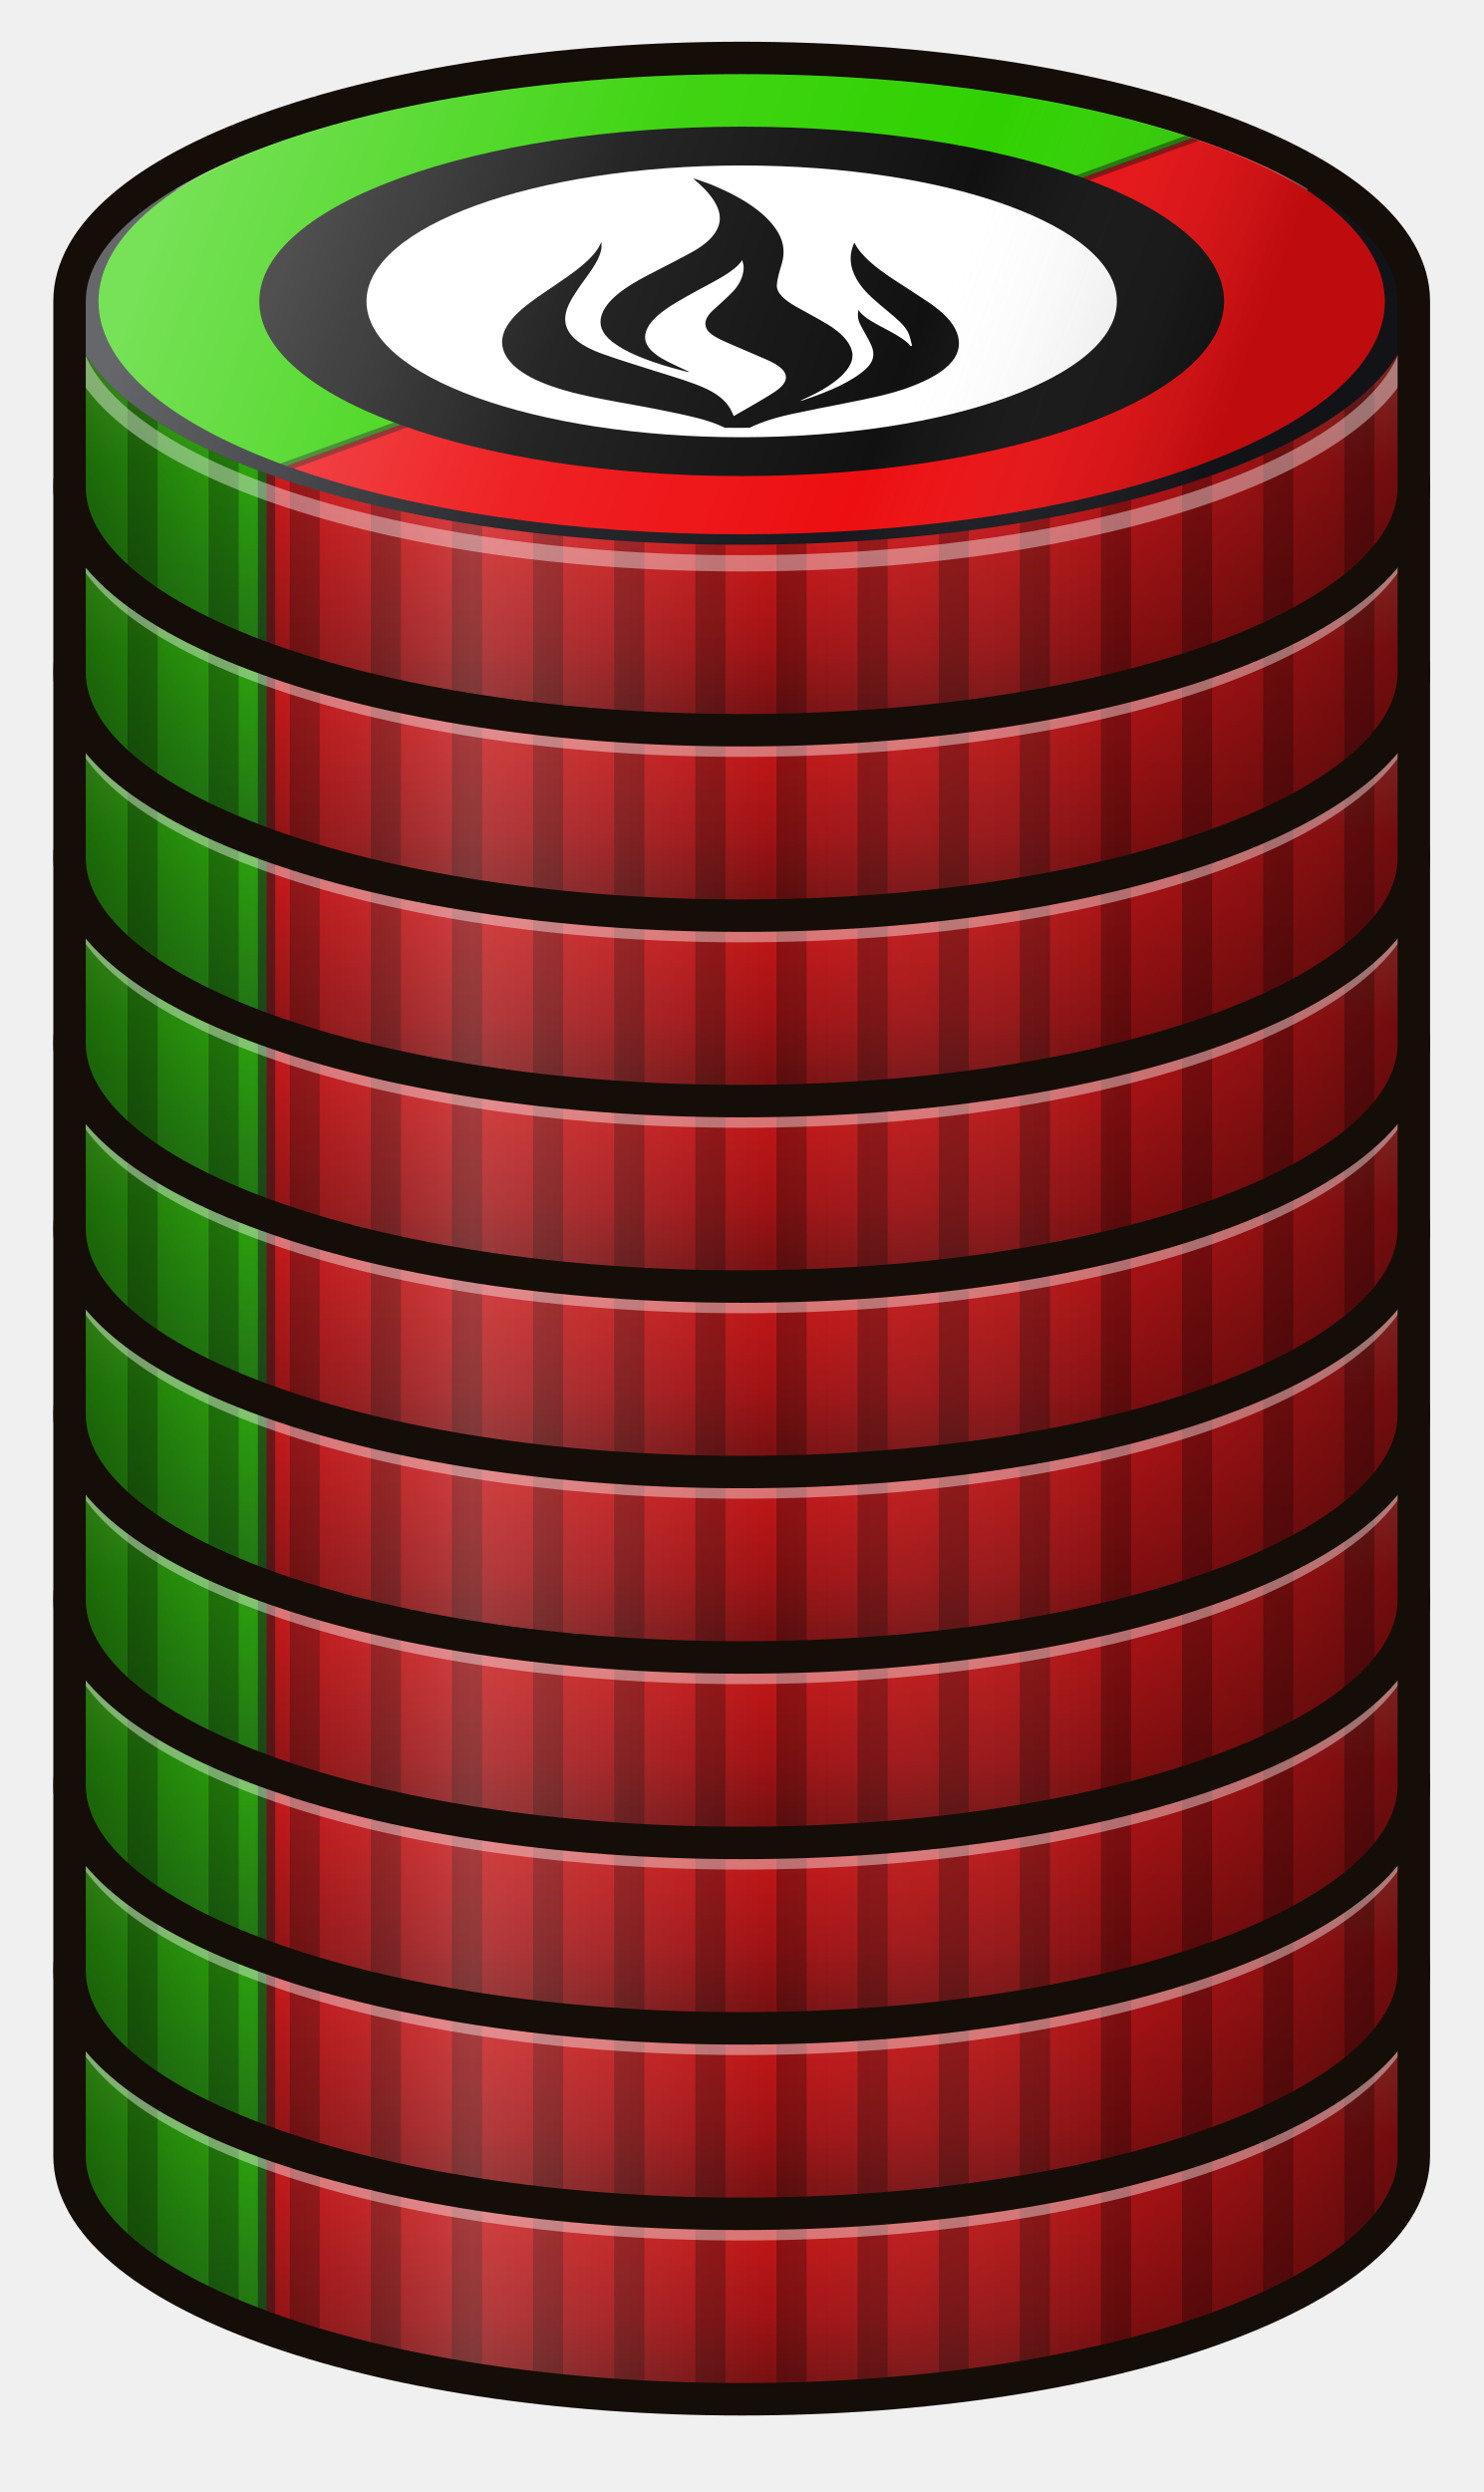
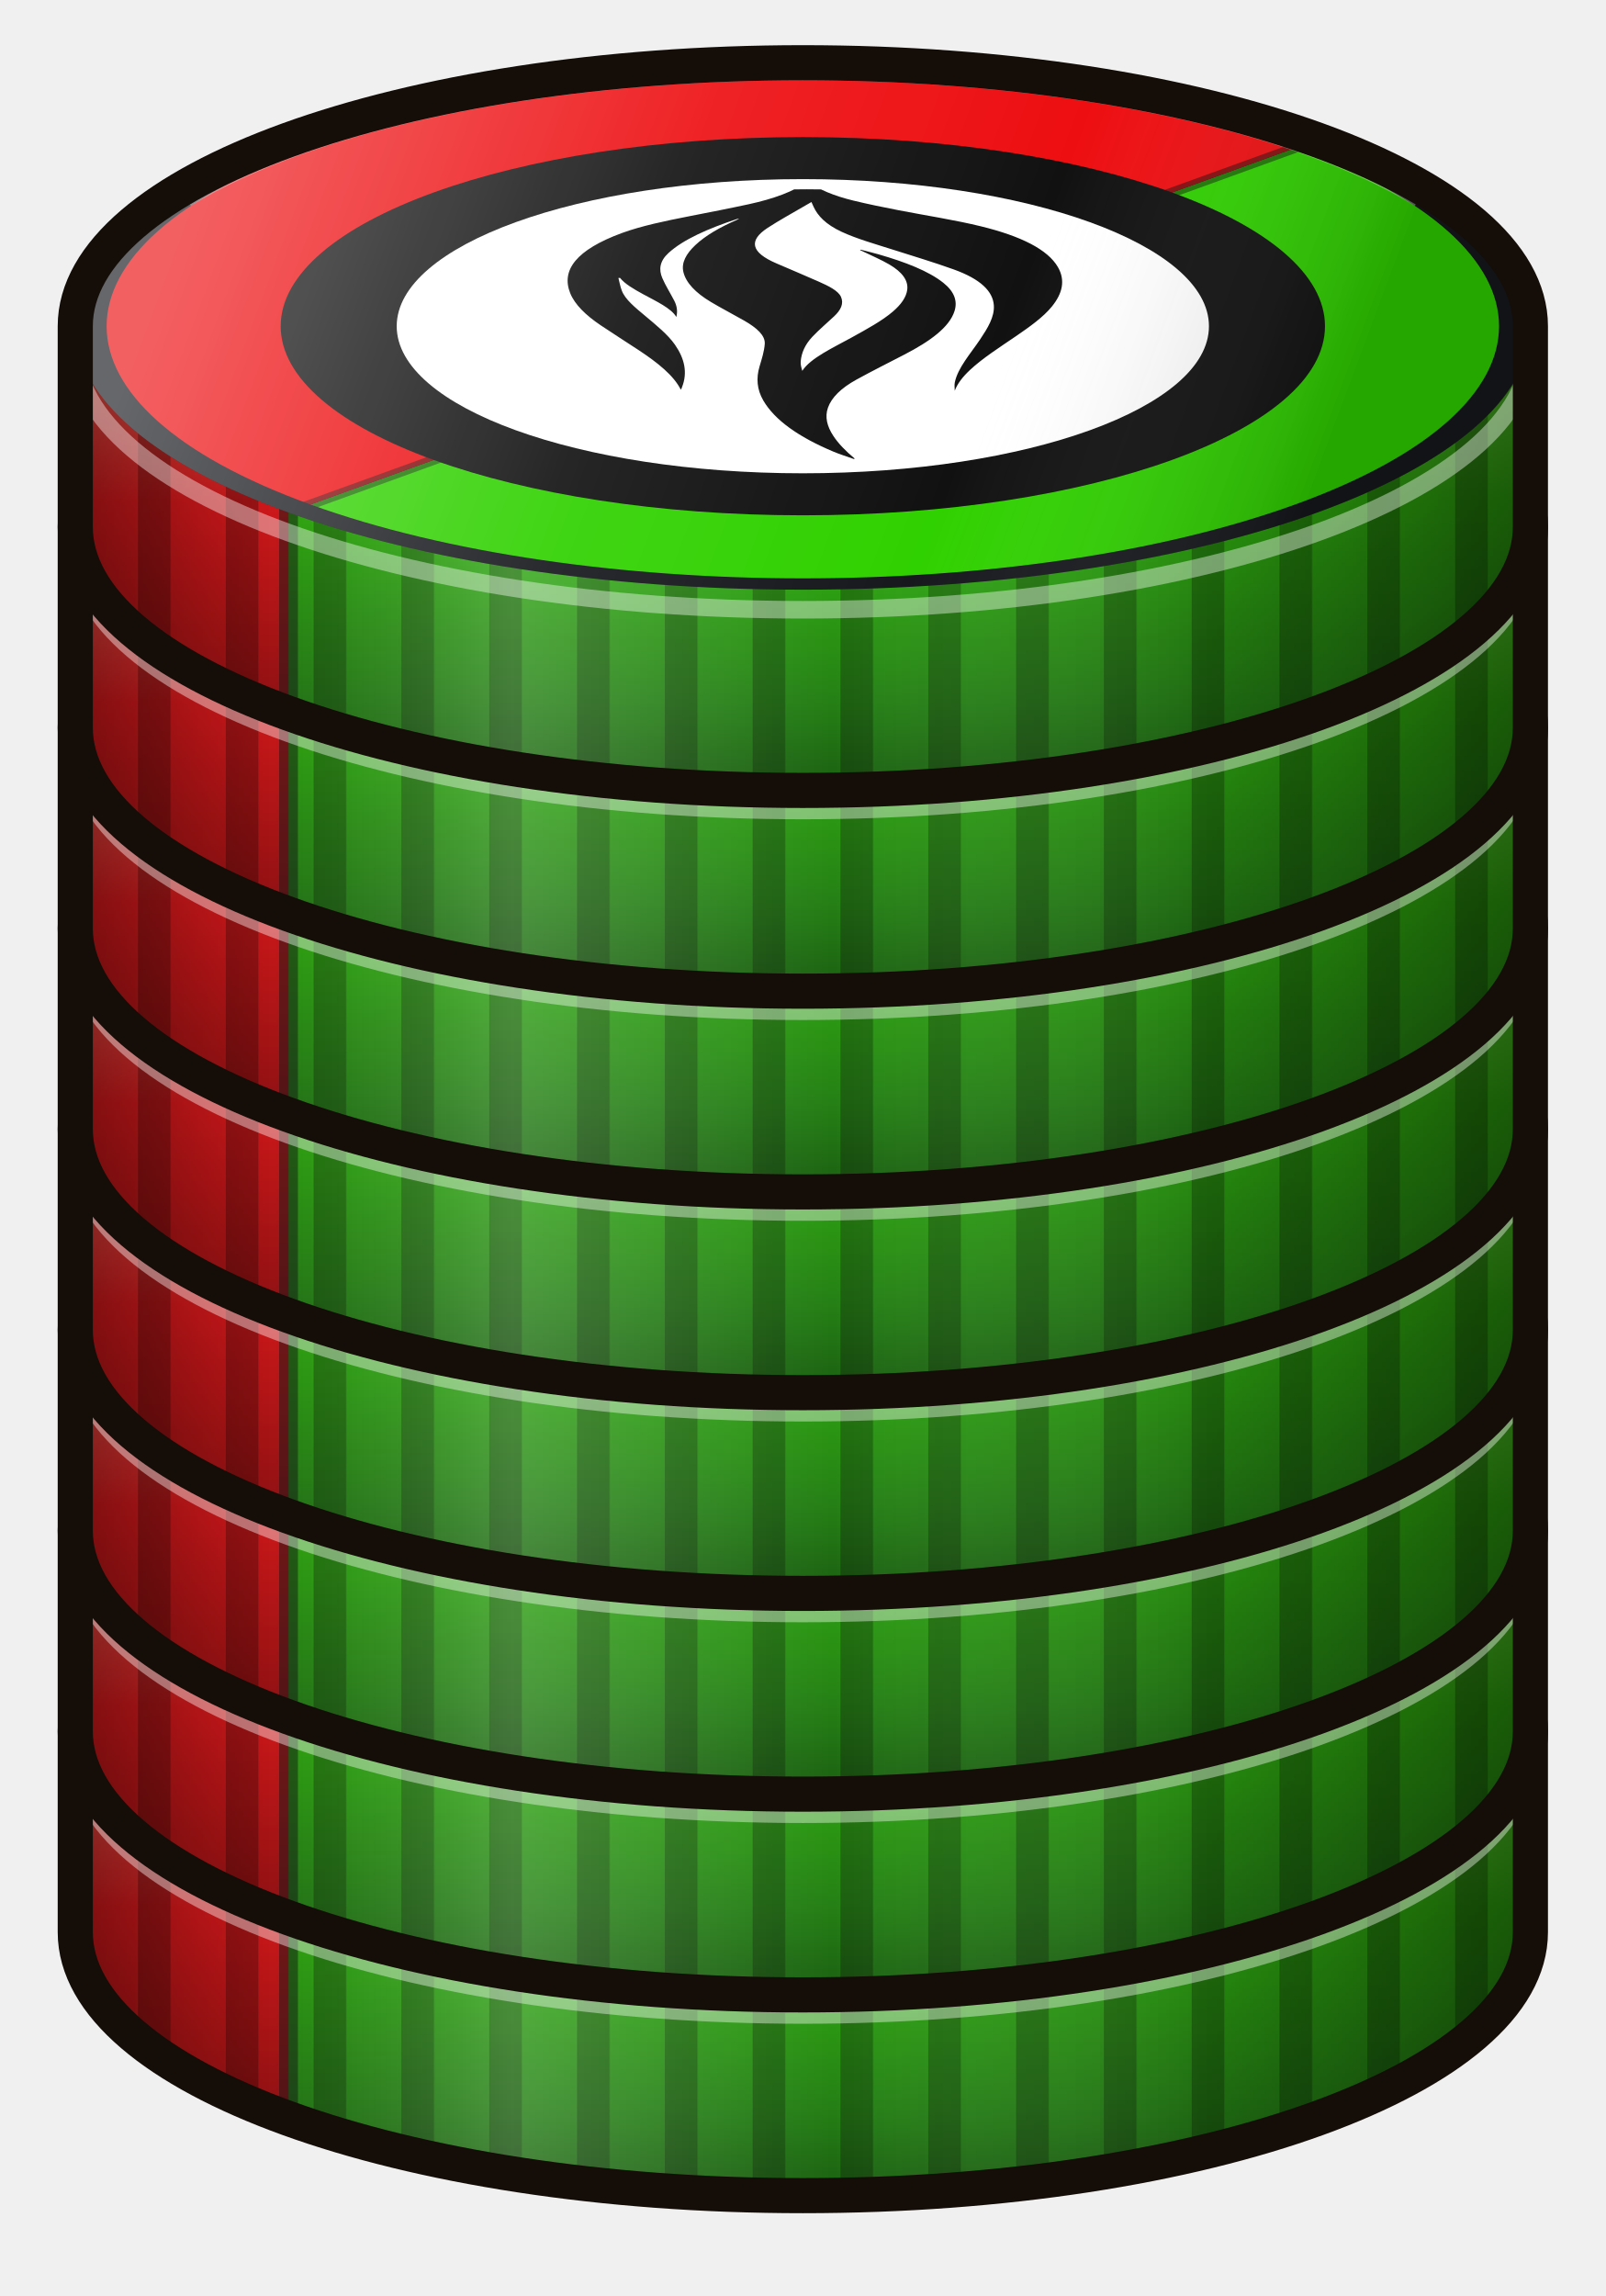
- <svg xmlns="http://www.w3.org/2000/svg" xmlns:xlink="http://www.w3.org/1999/xlink" viewBox="0 0 128 215" width="128" height="215">
+ <svg xmlns="http://www.w3.org/2000/svg" xmlns:xlink="http://www.w3.org/1999/xlink" viewBox="0 0 128 183" width="128" height="183">
  <defs>
    <linearGradient id="wr" x1="0" y1="24" x2="0" y2="61" gradientUnits="userSpaceOnUse">
      <stop offset="0" stop-color="#ff6152" />
      <stop offset="0.35" stop-color="#e30f12" />
      <stop offset="0.78" stop-color="#9c0608" />
      <stop offset="1" stop-color="#5e0304" />
    </linearGradient>
    <linearGradient id="wg" x1="0" y1="24" x2="0" y2="61" gradientUnits="userSpaceOnUse">
      <stop offset="0" stop-color="#63e52c" />
      <stop offset="0.35" stop-color="#28b303" />
      <stop offset="0.78" stop-color="#1a7a09" />
      <stop offset="1" stop-color="#0f5205" />
    </linearGradient>
    <linearGradient id="curve" x1="2" y1="0" x2="118" y2="0" gradientUnits="userSpaceOnUse">
      <stop offset="0" stop-color="#000000" stop-opacity="0.45" />
      <stop offset="0.13" stop-color="#000000" stop-opacity="0.10" />
      <stop offset="0.30" stop-color="#ffffff" stop-opacity="0.18" />
      <stop offset="0.52" stop-color="#ffffff" stop-opacity="0" />
      <stop offset="0.78" stop-color="#000000" stop-opacity="0.18" />
      <stop offset="1" stop-color="#000000" stop-opacity="0.52" />
    </linearGradient>
    <linearGradient id="gloss" x1="14" y1="6" x2="100" y2="38" gradientUnits="userSpaceOnUse">
      <stop offset="0" stop-color="#ffffff" stop-opacity="0.34" />
      <stop offset="0.4" stop-color="#ffffff" stop-opacity="0.08" />
      <stop offset="0.7" stop-color="#ffffff" stop-opacity="0" />
      <stop offset="1" stop-color="#000000" stop-opacity="0.20" />
    </linearGradient>
    <pattern id="mill" width="7" height="8" patternUnits="userSpaceOnUse">
      <rect x="0" y="0" width="7" height="8" fill="#ffffff" fill-opacity="0.05" />
      <rect x="0" y="0" width="2.6" height="8" fill="#000000" fill-opacity="0.26" />
    </pattern>
    <clipPath id="wallc">
      <path d="M2,23 l0,16 a58,21 0 0 0 116,0 l0,-16 a58,21 0 0 0 -116,0 z" />
    </clipPath>
    <clipPath id="facec">
      <ellipse cx="60" cy="23" rx="58" ry="21" />
    </clipPath>
    <clipPath id="fclip">
      <circle cx="0" cy="0" r="31.5" />
    </clipPath>
    <g id="logoart">
      <path d="M 21.816,98.184 A 54,54 0 0 1 98.184,21.816 Z" fill="#30d100" />
      <path d="M 21.816,98.184 A 54,54 0 0 0 98.184,21.816 Z" fill="#ed0e11" />
      <line x1="21.8" y1="98.2" x2="98.2" y2="21.8" stroke="#0a0a0c" stroke-opacity="0.45" stroke-width="1.6" />
      <circle cx="60" cy="60" r="40.5" fill="#111111" />
      <circle cx="60" cy="60" r="31.5" fill="#ffffff" />
      <g transform="matrix(1.26,0,0,1.26,59.71459,49.63493)">
        <g clip-path="url(#fclip)">
          <g transform="matrix(0.13,0,0,0.13,-56.16,-32.76)">
            <path fill="#111111" d="m 431.48,504.54 c -5.24,-10.41 -12.36,-18.75 -21.62,-24.98 -6.91,-4.65 -14.21,-8.76 -21.56,-12.69 -12.95,-6.93 -26.54,-12.66 -38.78,-20.91 -19.24,-12.96 -31.77,-30.57 -36.56,-53.37 -3.66,-17.46 -2.13,-34.69 2.89,-51.71 4.01,-13.6 10.35,-26.15 16.95,-38.6 7.71,-14.54 15.86,-28.87 21.81,-44.28 3.39,-8.77 5.94,-17.76 7.2,-27.11 0,3.69 0.24,7.4 -0.04,11.07 -1.48,19.17 -7.44,37.4 -11.94,55.94 -3.57,14.72 -6.92,29.46 -6.53,44.78 0.46,18.05 6.14,34.08 19.02,46.86 9.15,9.09 19.11,17.38 28.83,25.89 8.46,7.41 17.32,14.37 24.28,23.36 7.48,9.66 11.24,20.77 13.22,32.63 0.32,1.93 0.63,3.86 1.02,6.22 4.22,-6.71 8.24,-12.99 12.15,-19.34 2.97,-4.81 5.94,-9.63 8.66,-14.58 8.98,-16.34 8,-31.83 -4.22,-46.28 -6.7,-7.92 -13.41,-15.82 -20.01,-23.82 -4.83,-5.86 -9.23,-12.01 -10.54,-19.77 -1.49,-8.9 0.02,-17.43 3.25,-25.74 3.45,-8.89 7.2,-17.67 10.28,-26.69 3.52,-10.29 5.13,-21.02 5.5,-31.89 0.14,-4.19 -0.28,-8.39 -0.74,-12.61 -3.91,16.79 -14.43,29.92 -23.51,43.8 -7.15,10.93 -14.4,21.79 -19.47,33.9 -3.78,9.03 -6.23,18.4 -6.71,28.2 -0.59,11.95 2.26,23.17 8.54,33.28 3.76,6.07 8.44,11.56 12.72,17.31 0.36,0.49 0.75,0.96 1.13,1.44 l -0.39,0.49 c -2.78,-2 -5.65,-3.89 -8.33,-6.02 -12.9,-10.23 -23.86,-22.09 -30.76,-37.27 -5.35,-11.77 -6.76,-24.15 -5.31,-36.9 2.41,-21.24 11.63,-39.66 23.7,-56.9 7.63,-10.9 15.43,-21.7 22.75,-32.81 7.31,-11.11 11.78,-23.44 13.48,-36.65 1.58,-12.32 0.38,-24.49 -2.45,-36.55 -2.43,-10.38 -6,-20.36 -10.24,-30.13 l 0.47,-0.43 c 3.18,3.14 6.6,6.08 9.51,9.45 16.8,19.42 27.96,41.68 33.29,66.83 3.12,14.73 3.44,29.56 1.84,44.51 -1.06,9.89 -2.25,19.82 -2.49,29.75 -0.27,11.05 3.86,21.06 9.7,30.3 5.19,8.22 10.8,16.18 15.83,24.48 7.27,12.01 11.77,25.09 13,39.09 1.06,12.19 -1.32,23.97 -5.7,35.33 -4.68,12.14 -11.42,23.07 -19.75,33.04 -0.28,0.34 -0.5,0.73 -0.98,1.42 0.58,-0.2 0.81,-0.21 0.94,-0.33 13.86,-12.66 25.56,-26.91 32.56,-44.59 4.2,-10.61 4.64,-21.64 2.92,-32.71 -1.55,-9.97 -3.84,-19.83 -5.69,-29.75 -1.3,-6.98 -1.62,-14.03 -0.96,-21.16 2.41,11.44 9.46,20.38 15.71,29.77 4.45,6.69 8.7,13.49 10.95,21.34 l 0.78,-0.11 c -0.52,-5.46 -0.86,-10.95 -1.6,-16.38 -1.57,-11.65 -6.36,-22.27 -10.97,-32.92 -5.36,-12.4 -10.87,-24.73 -14.2,-37.9 -4.6,-18.21 -6.04,-36.6 -3.4,-55.24 0.17,-1.22 0.27,-2.44 0.62,-3.65 3.31,18.57 10.98,35.38 19.91,51.69 5.97,10.9 12.18,21.66 18.06,32.61 7.08,13.2 12.26,27.14 14.41,42.02 4.35,30.04 -2.87,56.63 -24.51,78.55 -9.21,9.33 -20.5,15.79 -31.95,21.98 -9.44,5.1 -18.91,10.16 -28.11,15.67 -11.91,7.14 -21.38,16.78 -27.83,29.82 z" />
          </g>
        </g>
      </g>
    </g>
    <filter id="dim1" color-interpolation-filters="sRGB">
      <feComponentTransfer>
        <feFuncR type="linear" slope="0.82" />
        <feFuncG type="linear" slope="0.82" />
        <feFuncB type="linear" slope="0.86" />
      </feComponentTransfer>
    </filter>
    <filter id="dim2" color-interpolation-filters="sRGB">
      <feComponentTransfer>
        <feFuncR type="linear" slope="0.62" />
        <feFuncG type="linear" slope="0.62" />
        <feFuncB type="linear" slope="0.7" />
      </feComponentTransfer>
    </filter>
    <filter id="soft" x="-40%" y="-40%" width="180%" height="180%">
      <feGaussianBlur stdDeviation="3" />
    </filter>
-     <g id="c0">
+     <g id="c180">
      <path d="M2,23 a58,21 0 0 1 116,0 l0,16 a58,21 0 0 1 -116,0 z" fill="url(#wr)" />
      <g clip-path="url(#wallc)">
-         <rect x="2.0" y="23" width="17.0" height="38" fill="url(#wg)" />
+         <rect x="19.0" y="23" width="99.0" height="38" fill="url(#wg)" />
        <line x1="19.0" y1="23" x2="19.0" y2="60.8" stroke="#0a0a0c" stroke-opacity="0.5" stroke-width="1.5" />
        <rect x="2" y="23" width="116" height="38" fill="url(#mill)" />
        <path d="M2,23 l0,16 a58,21 0 0 0 116,0 l0,-16 a58,21 0 0 0 -116,0 z" fill="url(#curve)" />
        <path d="M2,24.6 a58,21 0 0 0 116,0" fill="none" stroke="#ffffff" stroke-opacity="0.4" stroke-width="1.4" />
      </g>
      <ellipse cx="60" cy="23" rx="58" ry="21" fill="#16181d" />
      <g transform="translate(60,23) scale(1.02778,0.37216) translate(-60,-60)">
-         <use href="#logoart" xlink:href="#logoart" transform="rotate(0 60 60)" />
+         <use href="#logoart" xlink:href="#logoart" transform="rotate(-180 60 60)" />
      </g>
      <g clip-path="url(#facec)">
        <rect x="2" y="2" width="116" height="42" fill="url(#gloss)" />
      </g>
      <path d="M10.9,12.9 A56.7,20.2 0 0 1 109.1,12.9" fill="none" stroke="#ffffff" stroke-opacity="0.28" stroke-width="1.2" />
      <path d="M2,23 a58,21 0 0 1 116,0 l0,16 a58,21 0 0 1 -116,0 z" fill="none" stroke="#150d08" stroke-width="2.8" stroke-linejoin="round" />
    </g>
  </defs>
  <g>
-     <use href="#c0" xlink:href="#c0" transform="translate(4.0 147.0)" />
-     <use href="#c0" xlink:href="#c0" transform="translate(4.0 131.0)" />
-     <use href="#c0" xlink:href="#c0" transform="translate(4.0 115.0)" />
-     <use href="#c0" xlink:href="#c0" transform="translate(4.0 99.0)" />
-     <use href="#c0" xlink:href="#c0" transform="translate(4.0 83.0)" />
-     <use href="#c0" xlink:href="#c0" transform="translate(4.0 67.0)" />
-     <use href="#c0" xlink:href="#c0" transform="translate(4.0 51.0)" />
-     <use href="#c0" xlink:href="#c0" transform="translate(4.0 35.0)" />
-     <use href="#c0" xlink:href="#c0" transform="translate(4.0 19.0)" />
-     <use href="#c0" xlink:href="#c0" transform="translate(4.0 3.0)" />
+     <use href="#c180" xlink:href="#c180" transform="translate(4.0 115.0)" />
+     <use href="#c180" xlink:href="#c180" transform="translate(4.0 99.0)" />
+     <use href="#c180" xlink:href="#c180" transform="translate(4.0 83.0)" />
+     <use href="#c180" xlink:href="#c180" transform="translate(4.0 67.0)" />
+     <use href="#c180" xlink:href="#c180" transform="translate(4.0 51.0)" />
+     <use href="#c180" xlink:href="#c180" transform="translate(4.0 35.0)" />
+     <use href="#c180" xlink:href="#c180" transform="translate(4.0 19.0)" />
+     <use href="#c180" xlink:href="#c180" transform="translate(4.0 3.0)" />
  </g>
</svg>
